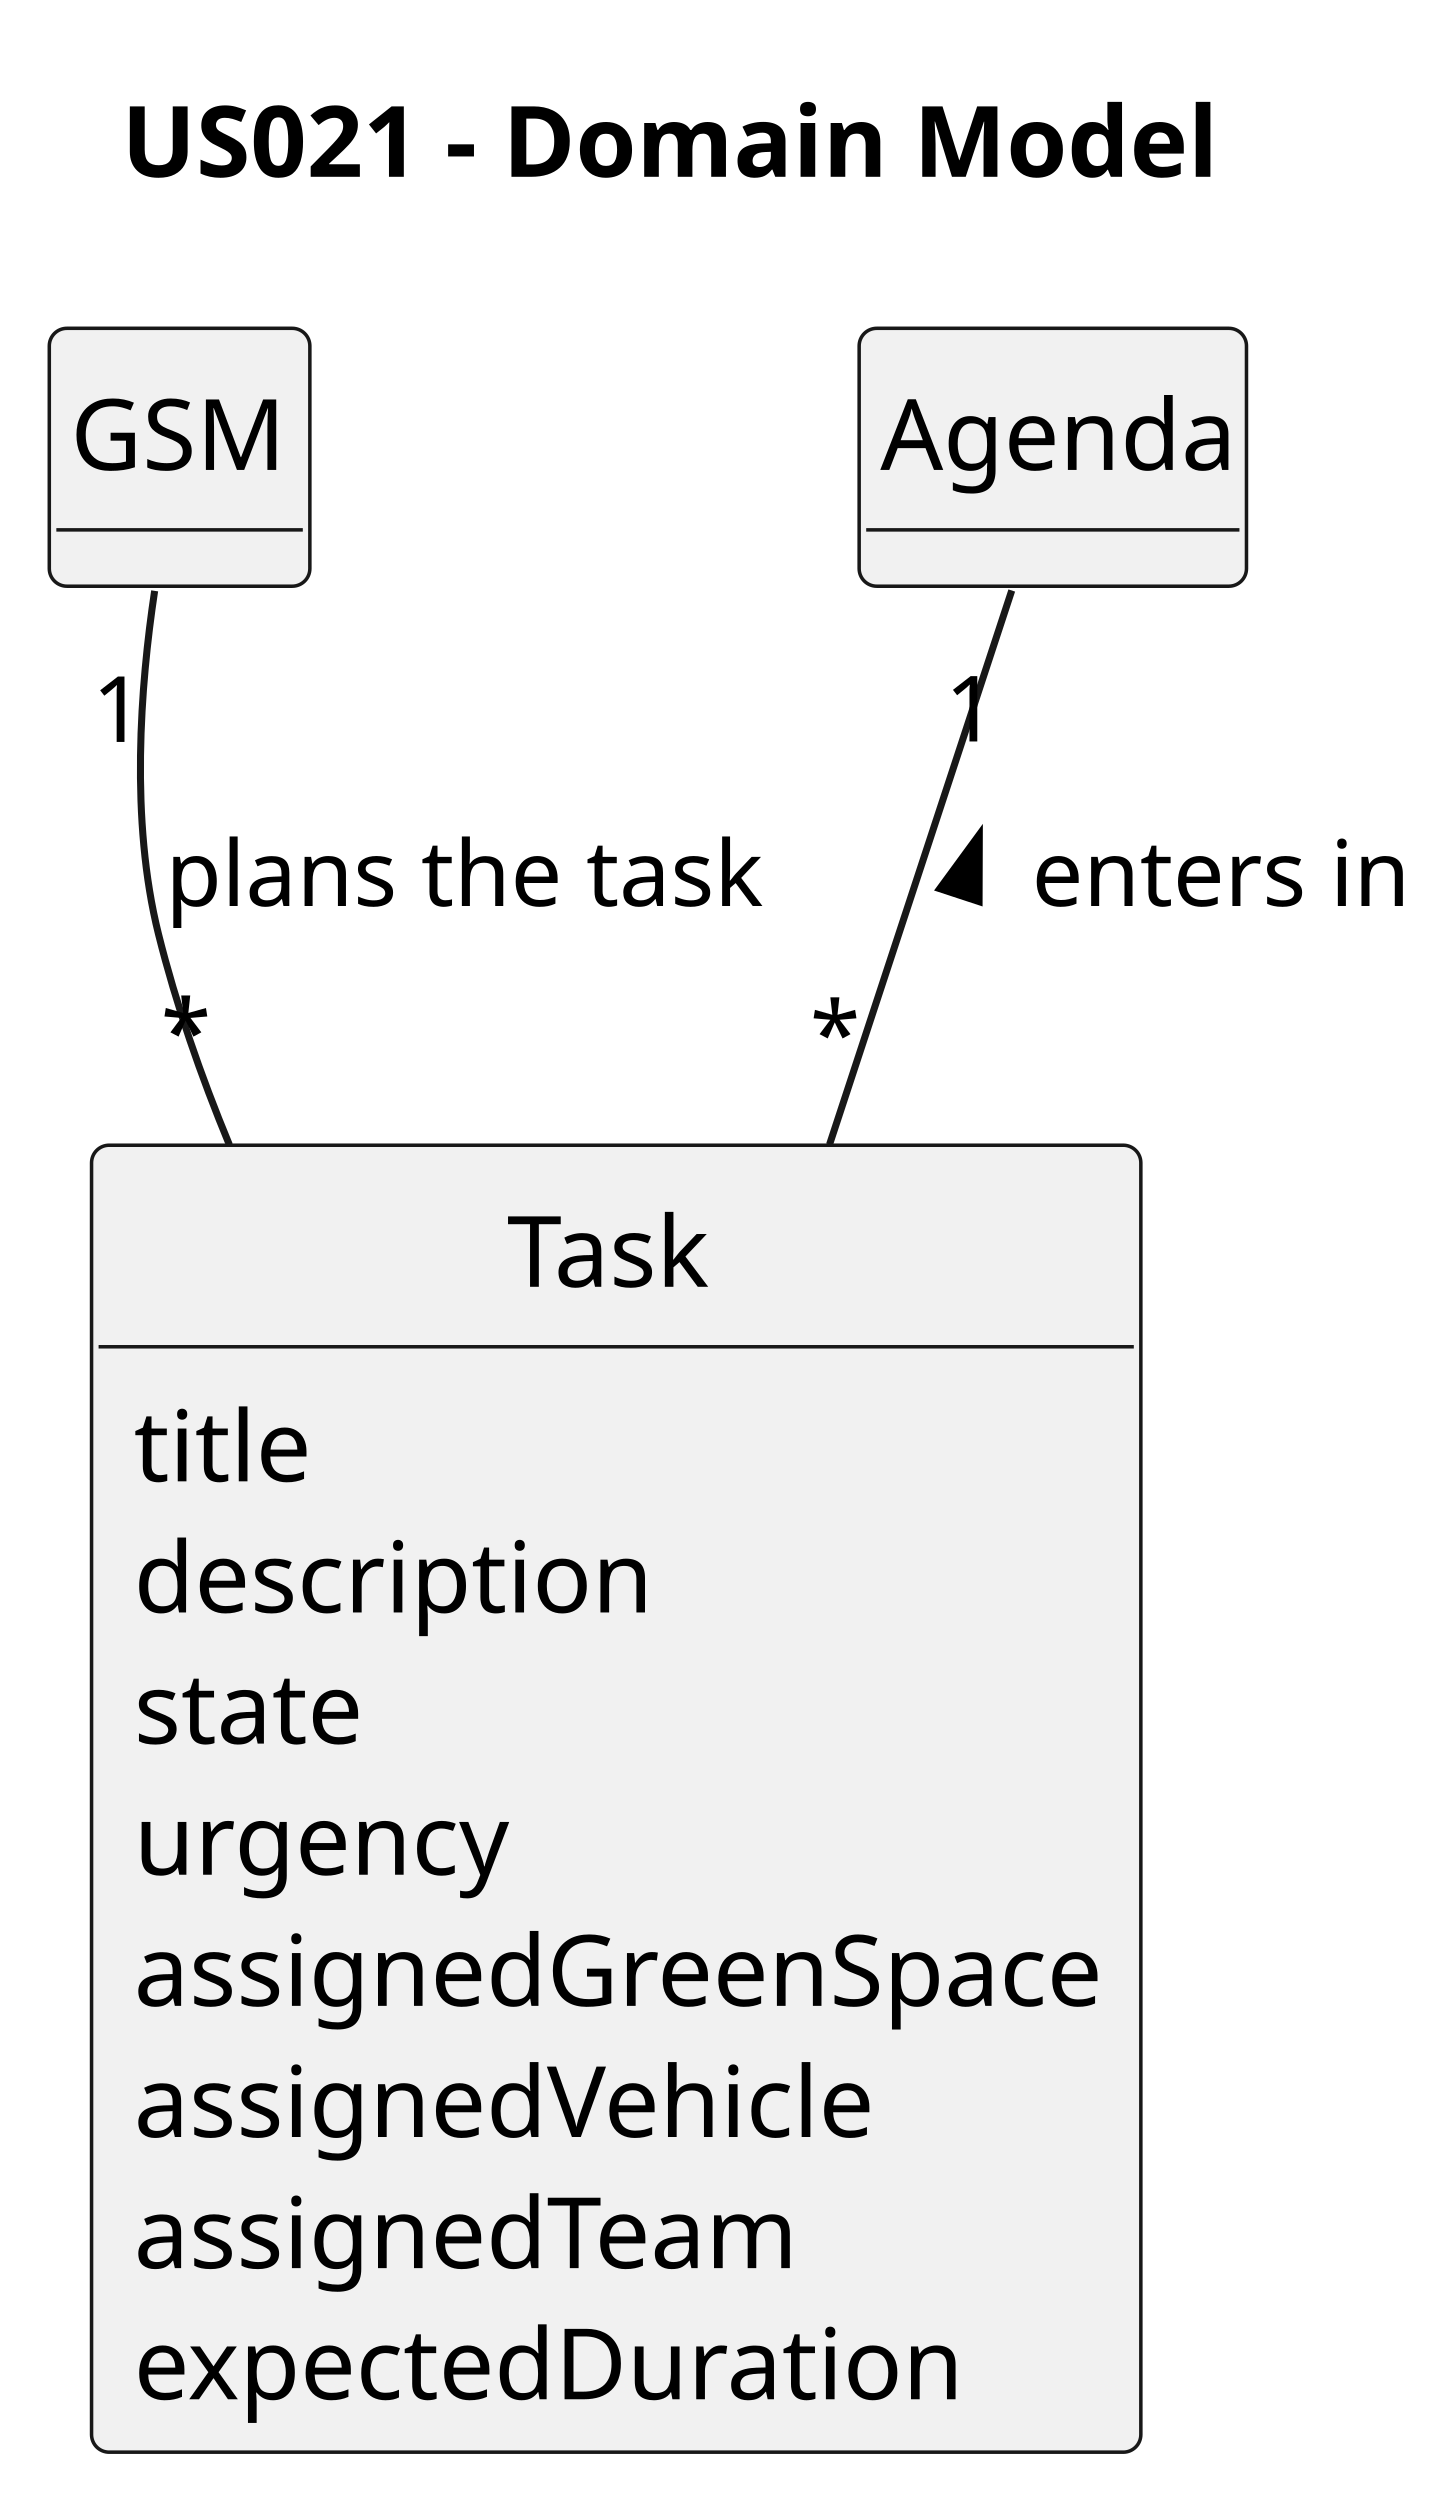
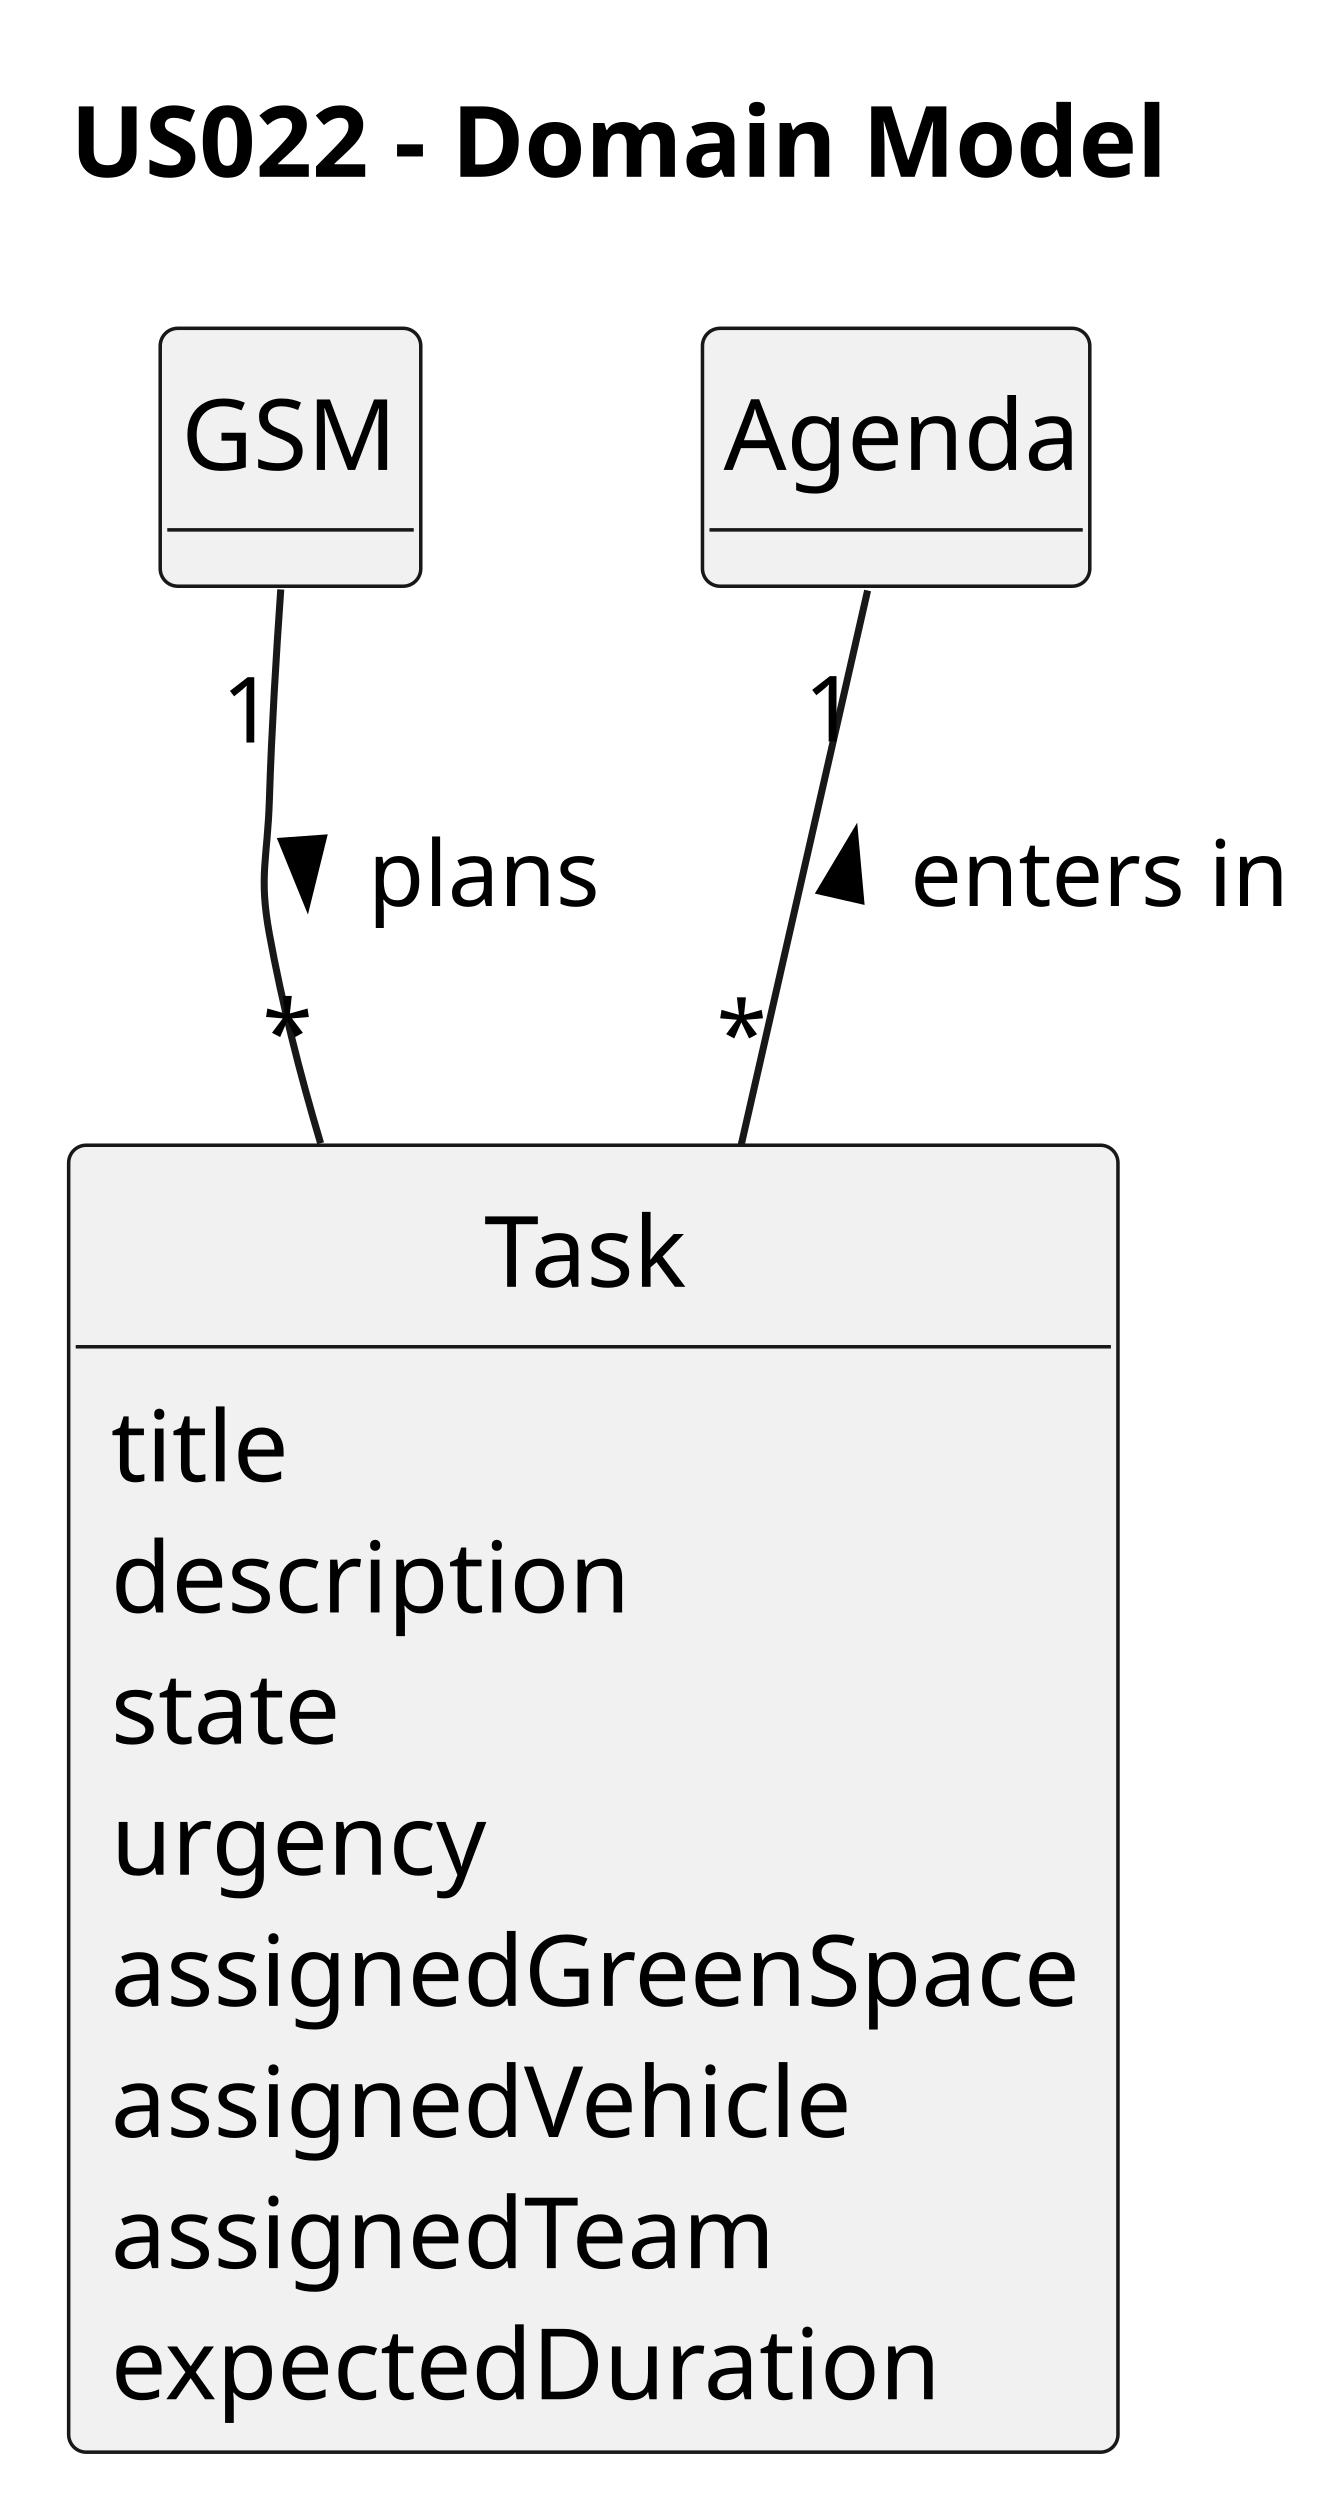
- <svg xmlns="http://www.w3.org/2000/svg" contentStyleType="text/css" height="355px" preserveAspectRatio="none" style="width:204px;height:355px;background:#FFFFFF;" version="1.1" viewBox="0 0 204 355" width="204px" zoomAndPan="magnify">
+ <svg xmlns="http://www.w3.org/2000/svg" contentStyleType="text/css" height="355px" preserveAspectRatio="none" style="width:187px;height:355px;background:#FFFFFF;" version="1.1" viewBox="0 0 187 355" width="187px" zoomAndPan="magnify">
  <defs />
  <g>
-     <text fill="#000000" font-family="sans-serif" font-size="14" font-weight="bold" lengthAdjust="spacing" textLength="156" x="17.25" y="25.107">US021 - Domain Model</text>
+     <text fill="#000000" font-family="sans-serif" font-size="14" font-weight="bold" lengthAdjust="spacing" textLength="156" x="10" y="25.107">US022 - Domain Model</text>
    <g id="elem_GSM">
-       <rect codeLine="18" fill="#F1F1F1" height="36.621" id="GSM" rx="2.5" ry="2.5" style="stroke:#181818;stroke-width:0.5;" width="37" x="7" y="46.621" />
-       <text fill="#000000" font-family="sans-serif" font-size="14" lengthAdjust="spacing" textLength="31" x="10" y="66.728">GSM</text>
-       <line style="stroke:#181818;stroke-width:0.5;" x1="8" x2="43" y1="75.242" y2="75.242" />
+       <rect codeLine="18" fill="#F1F1F1" height="36.621" id="GSM" rx="2.5" ry="2.5" style="stroke:#181818;stroke-width:0.5;" width="37" x="22.75" y="46.621" />
+       <text fill="#000000" font-family="sans-serif" font-size="14" lengthAdjust="spacing" textLength="31" x="25.75" y="66.728">GSM</text>
+       <line style="stroke:#181818;stroke-width:0.5;" x1="23.75" x2="58.75" y1="75.242" y2="75.242" />
    </g>
    <g id="elem_Agenda">
-       <rect codeLine="21" fill="#F1F1F1" height="36.621" id="Agenda" rx="2.5" ry="2.5" style="stroke:#181818;stroke-width:0.5;" width="55" x="122" y="46.621" />
-       <text fill="#000000" font-family="sans-serif" font-size="14" lengthAdjust="spacing" textLength="49" x="125" y="66.728">Agenda</text>
-       <line style="stroke:#181818;stroke-width:0.5;" x1="123" x2="176" y1="75.242" y2="75.242" />
+       <rect codeLine="21" fill="#F1F1F1" height="36.621" id="Agenda" rx="2.5" ry="2.5" style="stroke:#181818;stroke-width:0.5;" width="55" x="99.75" y="46.621" />
+       <text fill="#000000" font-family="sans-serif" font-size="14" lengthAdjust="spacing" textLength="49" x="102.75" y="66.728">Agenda</text>
+       <line style="stroke:#181818;stroke-width:0.5;" x1="100.75" x2="153.75" y1="75.242" y2="75.242" />
    </g>
    <g id="elem_Task">
-       <rect codeLine="25" fill="#F1F1F1" height="185.59" id="Task" rx="2.5" ry="2.5" style="stroke:#181818;stroke-width:0.5;" width="149" x="13" y="162.621" />
-       <text fill="#000000" font-family="sans-serif" font-size="14" lengthAdjust="spacing" textLength="31" x="72" y="182.728">Task</text>
-       <line style="stroke:#181818;stroke-width:0.5;" x1="14" x2="161" y1="191.242" y2="191.242" />
-       <text fill="#000000" font-family="sans-serif" font-size="14" lengthAdjust="spacing" textLength="22" x="19" y="210.35">title</text>
-       <text fill="#000000" font-family="sans-serif" font-size="14" lengthAdjust="spacing" textLength="69" x="19" y="228.971">description</text>
-       <text fill="#000000" font-family="sans-serif" font-size="14" lengthAdjust="spacing" textLength="31" x="19" y="247.592">state</text>
-       <text fill="#000000" font-family="sans-serif" font-size="14" lengthAdjust="spacing" textLength="51" x="19" y="266.213">urgency</text>
-       <text fill="#000000" font-family="sans-serif" font-size="14" lengthAdjust="spacing" textLength="137" x="19" y="284.834">assignedGreenSpace</text>
-       <text fill="#000000" font-family="sans-serif" font-size="14" lengthAdjust="spacing" textLength="103" x="19" y="303.455">assignedVehicle</text>
-       <text fill="#000000" font-family="sans-serif" font-size="14" lengthAdjust="spacing" textLength="93" x="19" y="322.076">assignedTeam</text>
-       <text fill="#000000" font-family="sans-serif" font-size="14" lengthAdjust="spacing" textLength="111" x="19" y="340.697">expectedDuration</text>
+       <rect codeLine="25" fill="#F1F1F1" height="185.59" id="Task" rx="2.5" ry="2.5" style="stroke:#181818;stroke-width:0.5;" width="149" x="9.75" y="162.621" />
+       <text fill="#000000" font-family="sans-serif" font-size="14" lengthAdjust="spacing" textLength="31" x="68.75" y="182.728">Task</text>
+       <line style="stroke:#181818;stroke-width:0.5;" x1="10.75" x2="157.75" y1="191.242" y2="191.242" />
+       <text fill="#000000" font-family="sans-serif" font-size="14" lengthAdjust="spacing" textLength="22" x="15.75" y="210.35">title</text>
+       <text fill="#000000" font-family="sans-serif" font-size="14" lengthAdjust="spacing" textLength="69" x="15.75" y="228.971">description</text>
+       <text fill="#000000" font-family="sans-serif" font-size="14" lengthAdjust="spacing" textLength="31" x="15.75" y="247.592">state</text>
+       <text fill="#000000" font-family="sans-serif" font-size="14" lengthAdjust="spacing" textLength="51" x="15.75" y="266.213">urgency</text>
+       <text fill="#000000" font-family="sans-serif" font-size="14" lengthAdjust="spacing" textLength="137" x="15.75" y="284.834">assignedGreenSpace</text>
+       <text fill="#000000" font-family="sans-serif" font-size="14" lengthAdjust="spacing" textLength="103" x="15.75" y="303.455">assignedVehicle</text>
+       <text fill="#000000" font-family="sans-serif" font-size="14" lengthAdjust="spacing" textLength="93" x="15.75" y="322.076">assignedTeam</text>
+       <text fill="#000000" font-family="sans-serif" font-size="14" lengthAdjust="spacing" textLength="111" x="15.75" y="340.697">expectedDuration</text>
    </g>
    <g id="link_GSM_Task">
-       <path codeLine="36" d="M21.96,83.901 C19.92,97.451 18.47,116.471 22.5,132.621 C25,142.631 28.5,152.721 32.58,162.581 " fill="none" id="GSM-Task" style="stroke:#181818;stroke-width:1.0;" />
-       <text fill="#000000" font-family="sans-serif" font-size="13" lengthAdjust="spacing" textLength="82" x="23.5" y="128.649">plans the task</text>
-       <text fill="#000000" font-family="sans-serif" font-size="13" lengthAdjust="spacing" textLength="7" x="13.068" y="105.351">1</text>
-       <text fill="#000000" font-family="sans-serif" font-size="13" lengthAdjust="spacing" textLength="5" x="22.825" y="151.23">*</text>
+       <path codeLine="36" d="M39.87,83.701 C39.24,92.651 38.56,103.711 38.25,113.621 C37.98,122.061 36.74,124.311 38.25,132.621 C40.04,142.421 42.57,152.451 45.53,162.351 " fill="none" id="GSM-Task" style="stroke:#181818;stroke-width:1.0;" />
+       <polygon fill="#000000" points="43.609,128.254,45.891,119.021,40.028,119.443,43.609,128.254" style="stroke:#000000;stroke-width:1.0;" />
+       <text fill="#000000" font-family="sans-serif" font-size="13" lengthAdjust="spacing" textLength="31" x="52.25" y="128.649">plans</text>
+       <text fill="#000000" font-family="sans-serif" font-size="13" lengthAdjust="spacing" textLength="7" x="31.497" y="105.44">1</text>
+       <text fill="#000000" font-family="sans-serif" font-size="13" lengthAdjust="spacing" textLength="5" x="37.245" y="151.298">*</text>
    </g>
    <g id="link_Agenda_Task">
-       <path codeLine="37" d="M143.67,83.851 C137.61,102.281 127.65,132.551 117.79,162.531 " fill="none" id="Agenda-Task" style="stroke:#181818;stroke-width:1.0;" />
-       <polygon fill="#000000" points="139.062,118.517,133.444,126.191,139.028,128.027,139.062,118.517" style="stroke:#000000;stroke-width:1.0;" />
-       <text fill="#000000" font-family="sans-serif" font-size="13" lengthAdjust="spacing" textLength="50" x="146.5" y="128.649">enters in</text>
-       <text fill="#000000" font-family="sans-serif" font-size="13" lengthAdjust="spacing" textLength="7" x="134.163" y="105.287">1</text>
-       <text fill="#000000" font-family="sans-serif" font-size="13" lengthAdjust="spacing" textLength="5" x="115.004" y="151.492">*</text>
+       <path codeLine="37" d="M123.2,83.851 C119,102.281 112.1,132.551 105.26,162.531 " fill="none" id="Agenda-Task" style="stroke:#181818;stroke-width:1.0;" />
+       <polygon fill="#000000" points="121.362,118.392,116.485,126.557,122.216,127.864,121.362,118.392" style="stroke:#000000;stroke-width:1.0;" />
+       <text fill="#000000" font-family="sans-serif" font-size="13" lengthAdjust="spacing" textLength="50" x="129.25" y="128.649">enters in</text>
+       <text fill="#000000" font-family="sans-serif" font-size="13" lengthAdjust="spacing" textLength="7" x="114.171" y="105.287">1</text>
+       <text fill="#000000" font-family="sans-serif" font-size="13" lengthAdjust="spacing" textLength="5" x="101.735" y="151.492">*</text>
    </g>
  </g>
</svg>
